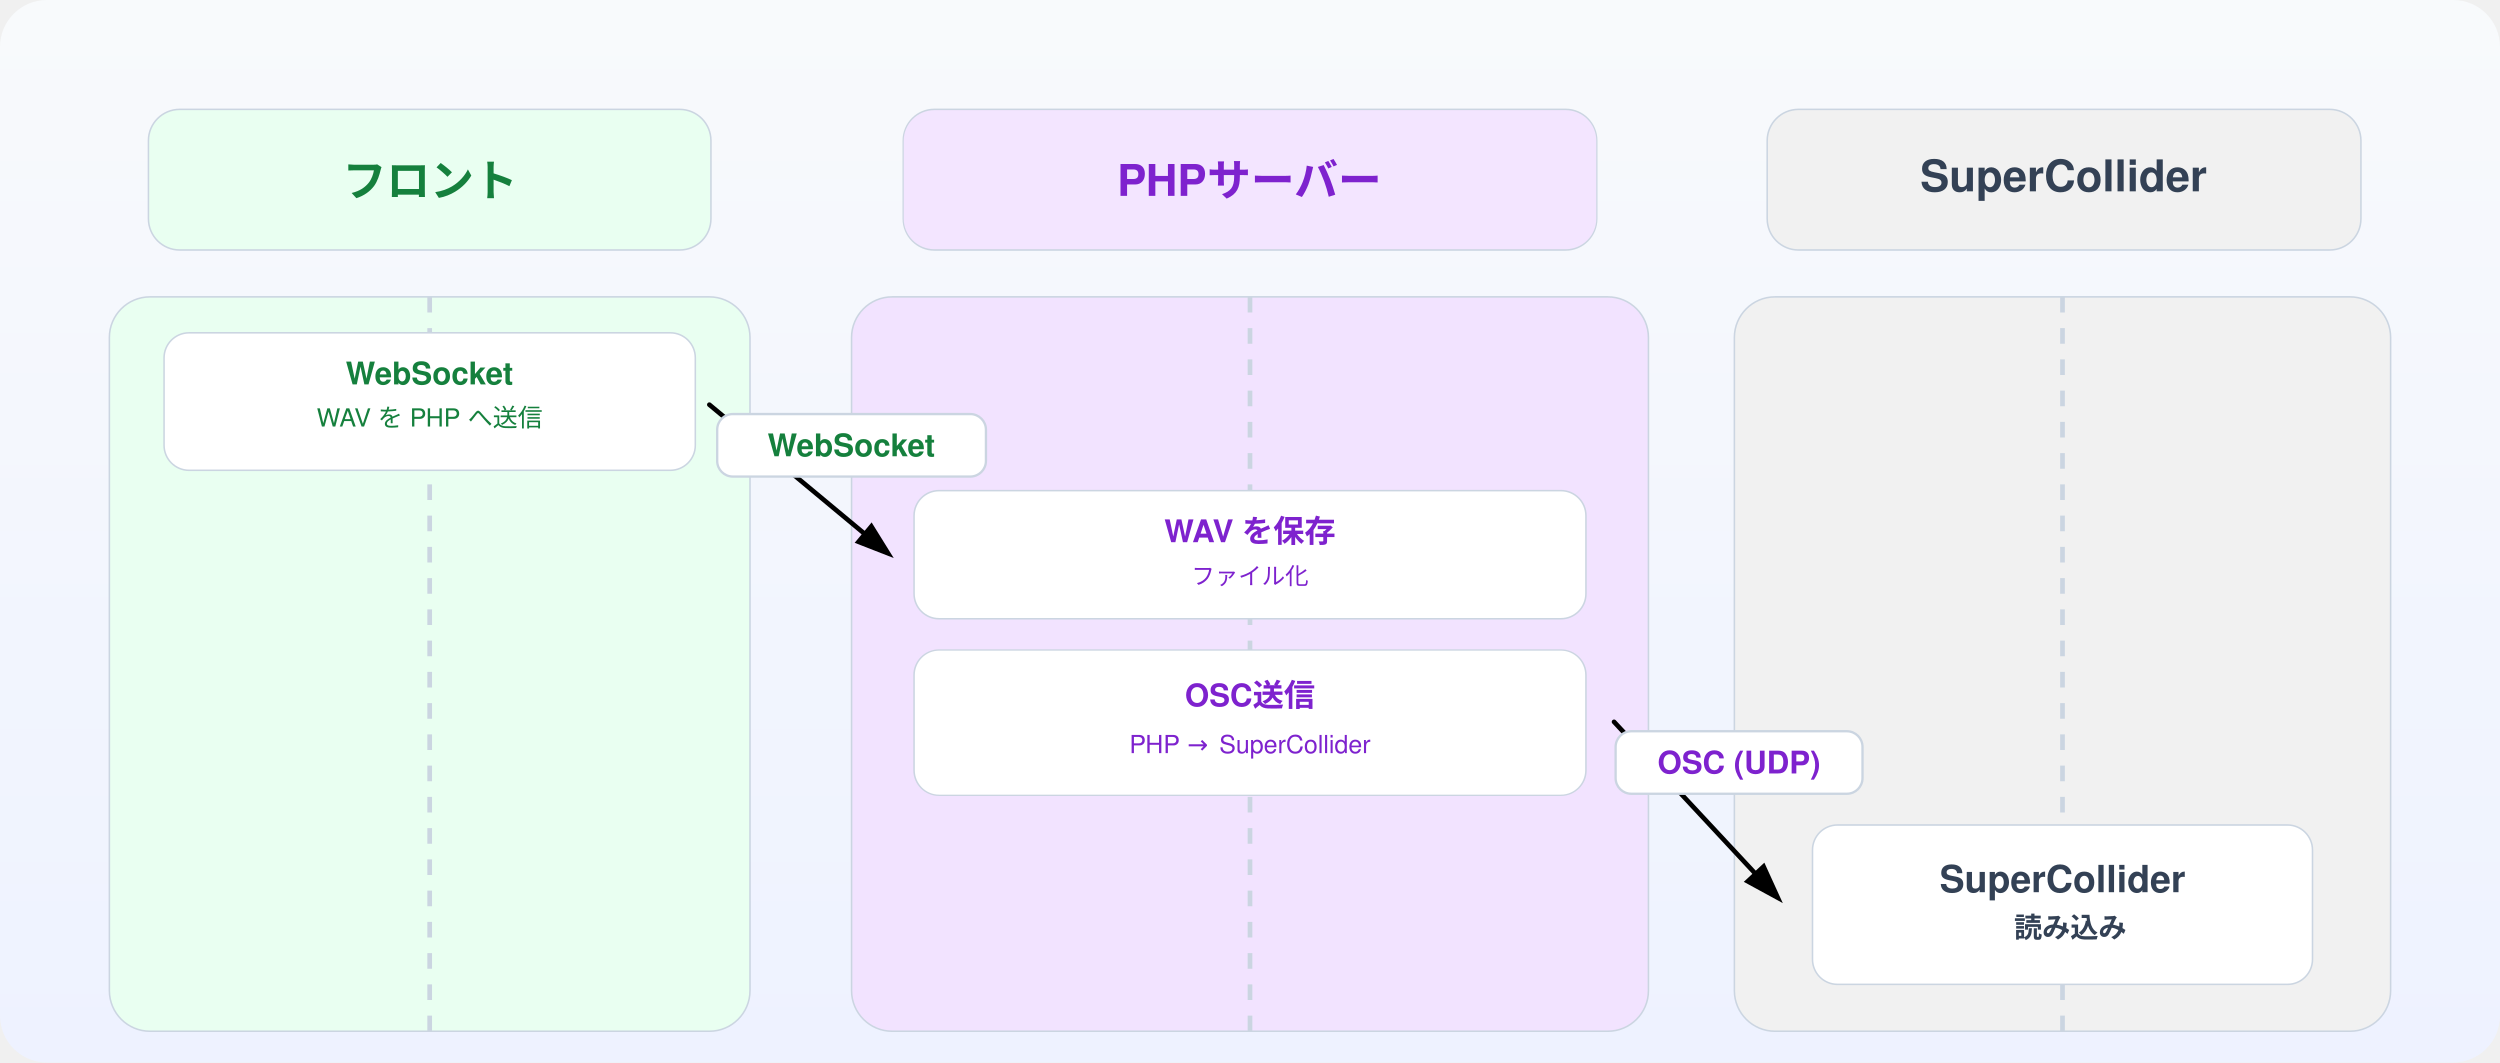
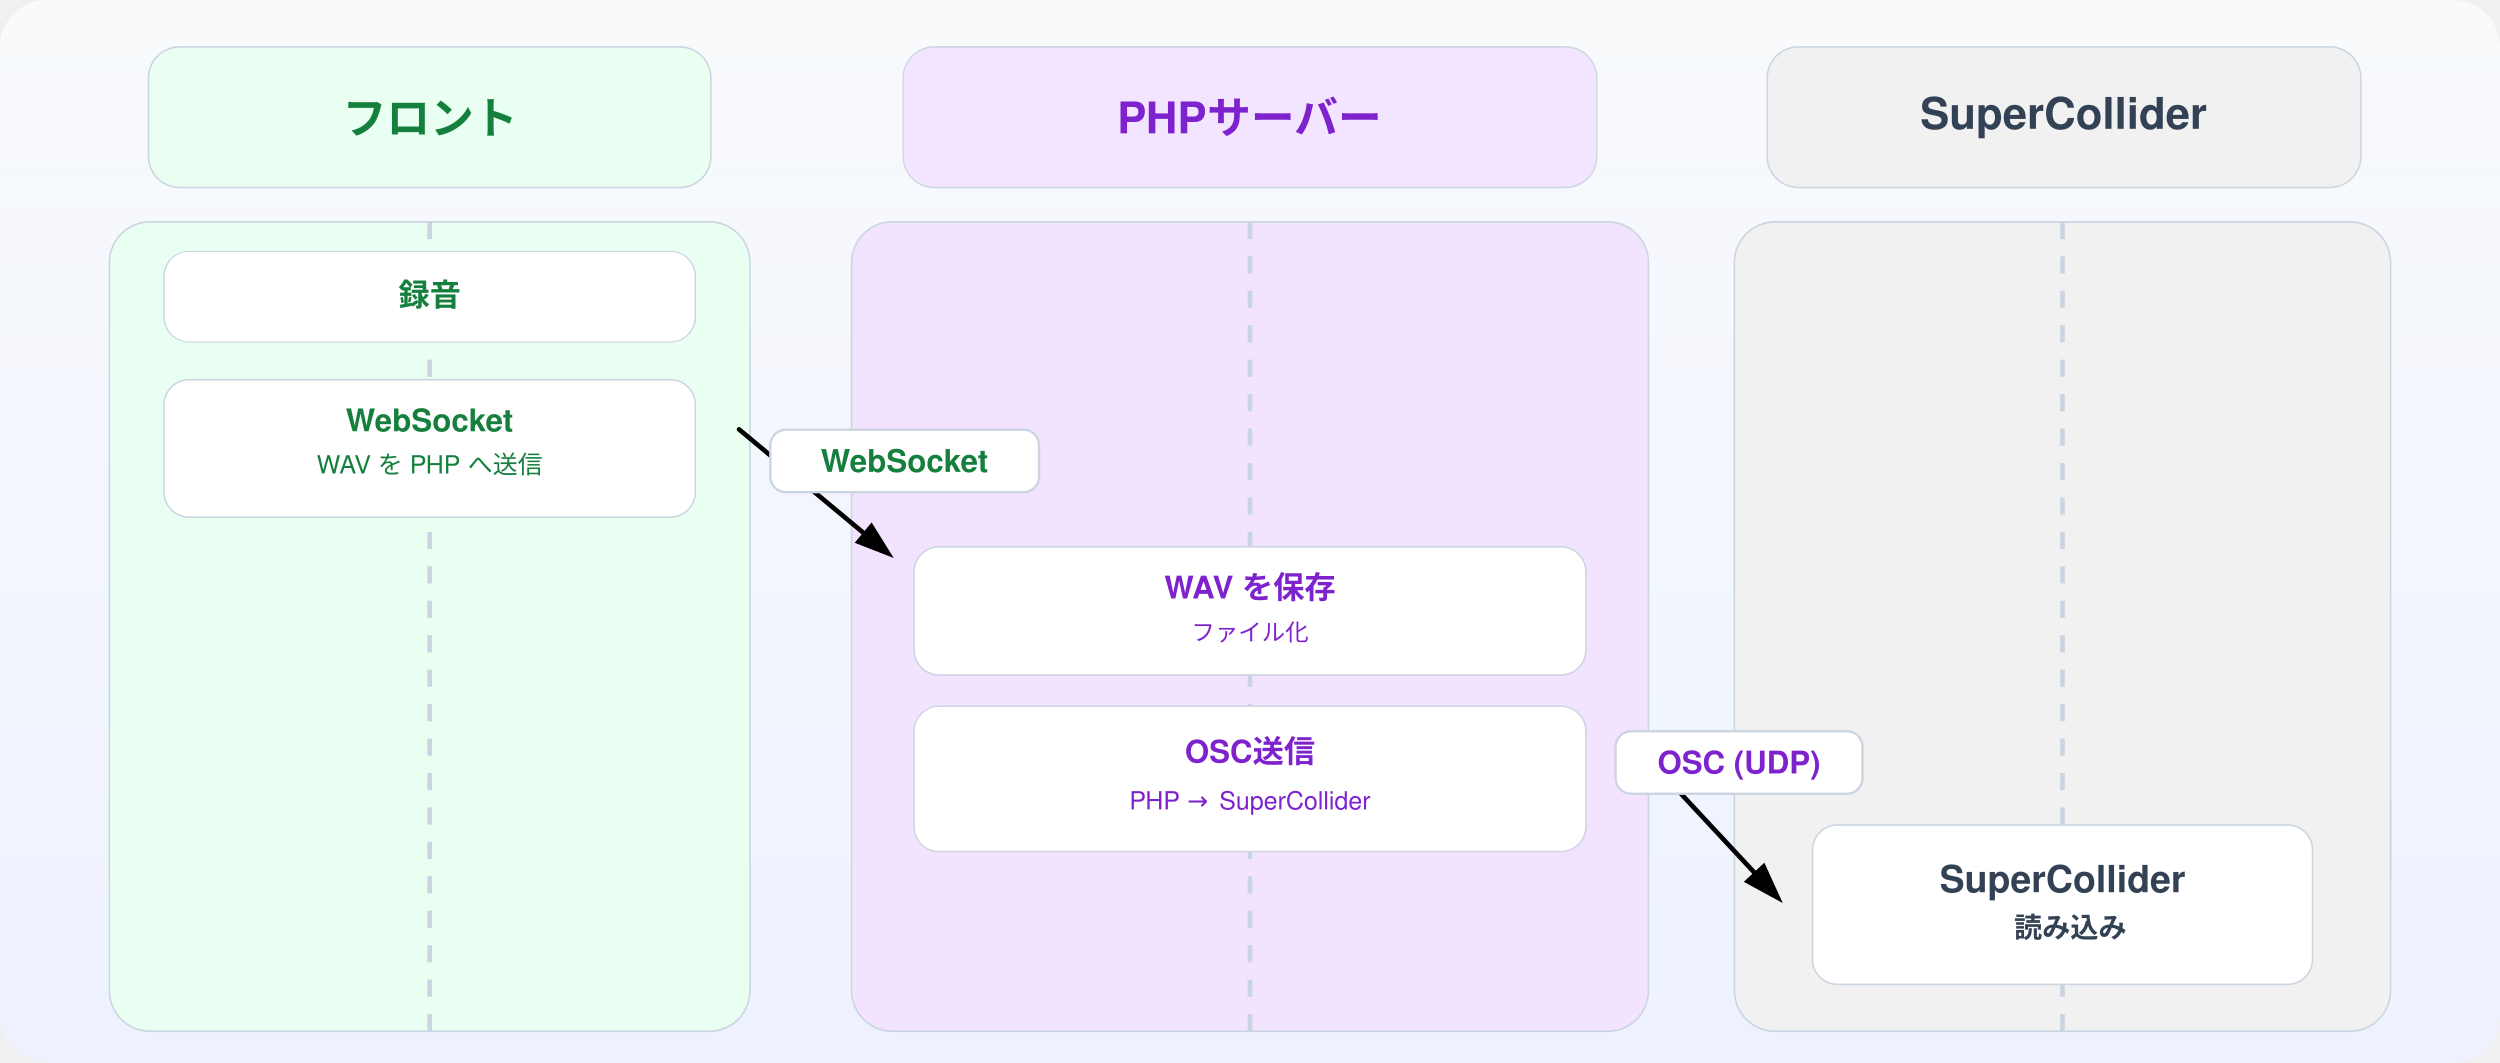
<svg xmlns="http://www.w3.org/2000/svg" width="100%" height="100%" viewBox="0 0 1600 680" version="1.1" xml:space="preserve" style="fill-rule:evenodd;clip-rule:evenodd;">
  <path d="M1600,30L1600,650C1600,666.557 1586.557,680 1570,680L30,680C13.443,680 0,666.557 0,650L0,30C0,13.443 13.443,0 30,0L1570,0C1586.557,0 1600,13.443 1600,30Z" style="fill:url(#_Linear1);" />
  <g>
-     <g transform="matrix(1,0,0,1,15,0)">
+     <g transform="matrix(1,0,0,1,15,-40)">
      <path d="M440,90L440,140C440,151.038 431.038,160 420,160L100,160C88.962,160 80,151.038 80,140L80,90C80,78.962 88.962,70 100,70L420,70C431.038,70 440,78.962 440,90Z" style="fill:rgb(233,255,241);stroke:rgb(203,213,225);stroke-width:1px;" />
    </g>
-     <g transform="matrix(0.792857,0,0,1,165.7143,0)">
+     <g transform="matrix(0.792857,0,0,1,165.7143,-40)">
      <path d="M1080,90L1080,140C1080,151.038 1068.697,160 1054.775,160L545.225,160C531.303,160 520,151.038 520,140L520,90C520,78.962 531.303,70 545.225,70L1054.775,70C1068.697,70 1080,78.962 1080,90Z" style="fill:rgb(243,229,255);stroke:rgb(203,213,225);stroke-width:1px;" />
    </g>
-     <g transform="matrix(1,0,0,1,-9,0)">
+     <g transform="matrix(1,0,0,1,-9,-40)">
      <path d="M1520,90L1520,140C1520,151.038 1511.038,160 1500,160L1160,160C1148.962,160 1140,151.038 1140,140L1140,90C1140,78.962 1148.962,70 1160,70L1500,70C1511.038,70 1520,78.962 1520,90Z" style="fill:rgb(241,241,241);stroke:rgb(203,213,225);stroke-width:1px;" />
    </g>
  </g>
-   <g transform="matrix(1,0,0,1,275.28,125.598)">
+   <g transform="matrix(1,0,0,1,275.28,85.598)">
    <text x="-56px" y="0px" style="font-family:'HiraginoSans-W7', 'Hiragino Sans', sans-serif;font-weight:700;font-size:28px;fill:rgb(21,128,61);">フロント</text>
  </g>
-   <g transform="matrix(1,0,0,1,799.7817,125.346)">
+   <g transform="matrix(1,0,0,1,799.7817,85.346)">
    <text x="-84.786px" y="0px" style="font-family:'Helvetica-Bold', 'Helvetica';font-weight:700;font-size:28px;fill:rgb(126,34,206);">PHP</text>
    <text x="-27.214px" y="0px" style="font-family:'HiraginoSans-W7', 'Hiragino Sans', sans-serif;font-weight:700;font-size:28px;fill:rgb(126,34,206);">サーバー</text>
  </g>
-   <g transform="matrix(1,0,0,1,1320.651,122.4375)">
+   <g transform="matrix(1,0,0,1,1320.651,82.4375)">
    <text x="-91.793px" y="0px" style="font-family:'Helvetica-Bold', 'Helvetica';font-weight:700;font-size:28px;fill:rgb(51,65,85);">SuperCollider</text>
  </g>
  <g>
-     <path d="M480,216L480,634C480,648.35 468.35,660 454,660L96,660C81.65,660 70,648.35 70,634L70,216C70,201.65 81.65,190 96,190L454,190C468.35,190 480,201.65 480,216Z" style="fill:rgb(233,255,241);stroke:rgb(203,213,225);stroke-width:1px;" />
-     <path d="M1055,216L1055,634C1055,648.35 1043.35,660 1029,660L571,660C556.65,660 545,648.35 545,634L545,216C545,201.65 556.65,190 571,190L1029,190C1043.35,190 1055,201.65 1055,216Z" style="fill:rgb(242,227,255);stroke:rgb(203,213,225);stroke-width:1px;" />
-     <path d="M1530,216L1530,634C1530,648.35 1518.35,660 1504,660L1136,660C1121.65,660 1110,648.35 1110,634L1110,216C1110,201.65 1121.65,190 1136,190L1504,190C1518.35,190 1530,201.65 1530,216Z" style="fill:rgb(241,241,241);stroke:rgb(203,213,225);stroke-width:1px;" />
-     <g transform="matrix(1.026151,0.021754,0.021754,1.018096,-17.50706,-14.56339)">
-       <g transform="matrix(0.974957,-0.020832,-0.020832,0.98267,16.76523,13.9463)">
+     <g transform="matrix(1,0,0,1.102128,0,-67.40426)">
+       <path d="M480,213.591L480,636.409C480,649.429 468.35,660 454,660L96,660C81.65,660 70,649.429 70,636.409L70,213.591C70,200.571 81.65,190 96,190L454,190C468.35,190 480,200.571 480,213.591Z" style="fill:rgb(233,255,241);stroke:rgb(203,213,225);stroke-width:1px;" />
+     </g>
+     <g transform="matrix(1,0,0,1.102128,0,-67.40426)">
+       <path d="M1055,213.591L1055,636.409C1055,649.429 1043.35,660 1029,660L571,660C556.65,660 545,649.429 545,636.409L545,213.591C545,200.571 556.65,190 571,190L1029,190C1043.35,190 1055,200.571 1055,213.591Z" style="fill:rgb(242,227,255);stroke:rgb(203,213,225);stroke-width:1px;" />
+     </g>
+     <g transform="matrix(1,0,0,1.102128,0,-67.40426)">
+       <path d="M1530,213.591L1530,636.409C1530,649.429 1518.35,660 1504,660L1136,660C1121.65,660 1110,649.429 1110,636.409L1110,213.591C1110,200.571 1121.65,190 1136,190L1504,190C1518.35,190 1530,200.571 1530,213.591Z" style="fill:rgb(241,241,241);stroke:rgb(203,213,225);stroke-width:1px;" />
+     </g>
+     <g transform="matrix(0.926776,-0.060912,-0.060912,0.94933,68.01976,56.58281)">
+       <g transform="matrix(1.083579,0.069526,0.069526,1.057835,-77.63872,-64.58442)">
        <path d="M557.842,334.332L572,357.159L546.977,347.393L557.842,334.332Z" />
-         <path d="M454,259C454,259 524.228,317.42 556.327,344.122" style="fill:none;stroke:black;stroke-width:3px;stroke-linecap:round;stroke-linejoin:round;stroke-miterlimit:1.5;" />
+         <path d="M473,274.805C473,274.805 528.417,320.904 556.327,344.122" style="fill:none;stroke:black;stroke-width:3px;stroke-linecap:round;stroke-linejoin:round;stroke-miterlimit:1.5;" />
      </g>
    </g>
  </g>
-   <path d="M275,190L275,660" style="fill:none;fill-rule:nonzero;stroke:rgb(203,213,225);stroke-width:3px;stroke-dasharray:10,10;" />
-   <path d="M800,190L800,660" style="fill:none;fill-rule:nonzero;stroke:rgb(203,213,225);stroke-width:3px;stroke-dasharray:10,10;" />
-   <path d="M1320,190L1320,660" style="fill:none;fill-rule:nonzero;stroke:rgb(203,213,225);stroke-width:3px;stroke-dasharray:10,10;" />
+   <g transform="matrix(1,0,0,1.102128,0,-67.40426)">
+     <path d="M275,190L275,660" style="fill:none;fill-rule:nonzero;stroke:rgb(203,213,225);stroke-width:3px;stroke-dasharray:10,10;" />
+   </g>
+   <g transform="matrix(1,0,0,1.102128,0,-67.40426)">
+     <path d="M800,190L800,660" style="fill:none;fill-rule:nonzero;stroke:rgb(203,213,225);stroke-width:3px;stroke-dasharray:10,10;" />
+   </g>
+   <g transform="matrix(1,0,0,1.102128,0,-67.40426)">
+     <path d="M1320,190L1320,660" style="fill:none;fill-rule:nonzero;stroke:rgb(203,213,225);stroke-width:3px;stroke-dasharray:10,10;" />
+   </g>
  <g>
-     <g transform="matrix(1,0,0,1,0,-297)">
+     <g transform="matrix(1,0,0,1,0,-267)">
      <path d="M445,526L445,582C445,590.831 437.831,598 429,598L121,598C112.169,598 105,590.831 105,582L105,526C105,517.169 112.169,510 121,510L429,510C437.831,510 445,517.169 445,526Z" style="fill:white;stroke:rgb(203,213,225);stroke-width:1px;" />
    </g>
-     <g transform="matrix(1,0,0,1,275,246)">
+     <g transform="matrix(1,0,0,0.659091,0,-175.2842)">
+       <path d="M445,534.276L445,573.724C445,587.122 437.831,598 429,598L121,598C112.169,598 105,587.122 105,573.724L105,534.276C105,520.878 112.169,510 121,510L429,510C437.831,510 445,520.878 445,534.276Z" style="fill:white;stroke:rgb(203,213,225);stroke-width:1px;" />
+     </g>
+     <g transform="matrix(1,0,0,1,275,276)">
      <text x="-53.726px" y="0px" style="font-family:'Helvetica-Bold', 'Helvetica';font-weight:700;font-size:20px;fill:rgb(21,128,61);">W<tspan x="-35.2px -24.077px " y="0px 0px ">eb</tspan>Socket</text>
    </g>
-     <g transform="matrix(1,0,0,1,275,273)">
+     <g transform="matrix(1,0,0,1,275,195.8522)">
+       <text x="-20px" y="0px" style="font-family:'HiraginoSans-W7', 'Hiragino Sans', sans-serif;font-weight:700;font-size:20px;fill:rgb(21,128,61);">録音</text>
+     </g>
+     <g transform="matrix(1,0,0,1,275,303)">
      <text x="-72.316px" y="0px" style="font-family:'Helvetica';font-size:16px;fill:rgb(21,128,61);">W<tspan x="-57.801px -48.309px " y="0px 0px ">AV</tspan>
      </text>
      <text x="-33.191px" y="0px" style="font-family:'HiraginoSans-W4', 'Hiragino Sans', sans-serif;font-size:16px;fill:rgb(21,128,61);">を</text>
      <text x="-12.746px" y="0px" style="font-family:'Helvetica';font-size:16px;fill:rgb(21,128,61);">PHP</text>
      <text x="24.316px" y="0px" style="font-family:'HiraginoSans-W4', 'Hiragino Sans', sans-serif;font-size:16px;fill:rgb(21,128,61);">へ送信</text>
    </g>
  </g>
  <g>
-     <g transform="matrix(1,0,0,1,0,-11)">
+     <g transform="matrix(1,0,0,1,0,25)">
      <path d="M1015,341L1015,391C1015,399.831 1007.831,407 999,407L601,407C592.169,407 585,399.831 585,391L585,341C585,332.169 592.169,325 601,325L999,325C1007.831,325 1015,332.169 1015,341Z" style="fill:white;stroke:rgb(203,213,225);stroke-width:1px;" />
    </g>
-     <g transform="matrix(1,0,0,1,800,347)">
+     <g transform="matrix(1,0,0,1,800,383)">
      <text x="-54.824px" y="0px" style="font-family:'Helvetica-Bold', 'Helvetica';font-weight:700;font-size:20px;fill:rgb(126,34,206);">W<tspan x="-37.041px -24.072px " y="0px 0px ">AV</tspan>
      </text>
      <text x="-5.176px" y="0px" style="font-family:'HiraginoSans-W7', 'Hiragino Sans', sans-serif;font-weight:700;font-size:20px;fill:rgb(126,34,206);">を保存</text>
    </g>
-     <g transform="matrix(1,0,0,1,800,374)">
+     <g transform="matrix(1,0,0,1,800,410)">
      <text x="-37.5px" y="0px" style="font-family:'HiraginoSans-W4', 'Hiragino Sans', sans-serif;font-size:15px;fill:rgb(126,34,206);">ファイル化</text>
    </g>
-     <g transform="matrix(1,0,0,0.861111,0,-12.83333)">
+     <g transform="matrix(1,0,0,0.861111,0,23.16667)">
      <path d="M1015,516.581L1015,587.419C1015,597.674 1007.831,606 999,606L601,606C592.169,606 585,597.674 585,587.419L585,516.581C585,506.326 592.169,498 601,498L999,498C1007.831,498 1015,506.326 1015,516.581Z" style="fill:white;stroke:rgb(203,213,225);stroke-width:1px;" />
    </g>
-     <g transform="matrix(1,0,0,1,800,452)">
+     <g transform="matrix(1,0,0,1,800,488)">
      <text x="-41.67px" y="0px" style="font-family:'Helvetica-Bold', 'Helvetica';font-weight:700;font-size:20px;fill:rgb(126,34,206);">OSC</text>
      <text x="1.67px" y="0px" style="font-family:'HiraginoSans-W7', 'Hiragino Sans', sans-serif;font-weight:700;font-size:20px;fill:rgb(126,34,206);">送信</text>
    </g>
-     <g transform="matrix(1,0,0,1,800,482)">
+     <g transform="matrix(1,0,0,1,800,518)">
      <text x="-77.223px" y="0px" style="font-family:'Helvetica';font-size:16px;fill:rgb(126,34,206);">PHP</text>
      <text x="-40.16px" y="0px" style="font-family:'HiraginoSans-W4', 'Hiragino Sans', sans-serif;font-size:16px;fill:rgb(126,34,206);">→</text>
      <text x="-19.715px" y="0px" style="font-family:'Helvetica';font-size:16px;fill:rgb(126,34,206);">SuperCollider</text>
    </g>
  </g>
  <g>
    <g transform="matrix(1,0,0,1,0,188)">
      <path d="M1480,356L1480,426C1480,434.831 1472.831,442 1464,442L1176,442C1167.169,442 1160,434.831 1160,426L1160,356C1160,347.169 1167.169,340 1176,340L1464,340C1472.831,340 1480,347.169 1480,356Z" style="fill:white;stroke:rgb(203,213,225);stroke-width:1px;" />
    </g>
    <g transform="matrix(1,0,0,1,1320,571)">
      <text x="-78.68px" y="0px" style="font-family:'Helvetica-Bold', 'Helvetica';font-weight:700;font-size:24px;fill:rgb(51,65,85);">SuperCollider</text>
    </g>
    <g transform="matrix(1,0,0,1,1320,600)">
      <text x="-30.999px" y="0px" style="font-family:'HiraginoSans-W7', 'Hiragino Sans', sans-serif;font-weight:700;font-size:18px;fill:rgb(51,65,85);">読み込み</text>
    </g>
  </g>
  <g>
-     <g transform="matrix(1,0,0,1,34,-141)">
+     <g transform="matrix(1,0,0,1,68,-131)">
      <path d="M597,416L597,436C597,441.519 592.519,446 587,446L435,446C429.481,446 425,441.519 425,436L425,416C425,410.481 429.481,406 435,406L587,406C592.519,406 597,410.481 597,416Z" style="fill:white;stroke:rgb(203,213,225);stroke-width:1.5px;stroke-linecap:round;" />
    </g>
-     <g transform="matrix(1,0,0,1,545,292)">
+     <g transform="matrix(1,0,0,1,579,302)">
      <text x="-53.726px" y="0px" style="font-family:'Helvetica-Bold', 'Helvetica';font-weight:700;font-size:20px;fill:rgb(21,128,61);">W<tspan x="-35.2px -24.077px " y="0px 0px ">eb</tspan>Socket</text>
    </g>
-     <path d="M1129.189,552.106L1141,578L1116.015,564.372L1129.189,552.106Z" />
-     <path d="M1033,462C1033,462 1096.734,530.455 1126.281,562.191" style="fill:none;stroke:black;stroke-width:3px;stroke-linecap:round;stroke-linejoin:round;stroke-miterlimit:1.5;" />
+     <g transform="matrix(0.899929,-0.107484,-0.107484,0.884554,176.3072,189.367)">
+       <g transform="matrix(1.127564,0.137013,0.137013,1.147162,-224.7433,-241.391)">
+         <path d="M1129.189,552.106L1141,578L1116.015,564.372L1129.189,552.106Z" />
+         <path d="M1056.276,487C1056.276,487 1102.017,536.13 1126.281,562.191" style="fill:none;stroke:black;stroke-width:3px;stroke-linecap:round;stroke-linejoin:round;stroke-miterlimit:1.5;" />
+       </g>
+     </g>
    <g transform="matrix(1,0,0,1,34,18)">
      <path d="M1158,460L1158,480C1158,485.519 1153.519,490 1148,490L1010,490C1004.481,490 1000,485.519 1000,480L1000,460C1000,454.481 1004.481,450 1010,450L1148,450C1153.519,450 1158,454.481 1158,460Z" style="fill:white;stroke:rgb(203,213,225);stroke-width:1.5px;stroke-linecap:round;" />
    </g>
    <g transform="matrix(1,0,0,1,1113,495)">
      <text x="-52.222px" y="0px" style="font-family:'Helvetica-Bold', 'Helvetica';font-weight:700;font-size:20px;fill:rgb(126,34,206);">OSC (UDP)</text>
    </g>
  </g>
  <defs>
    <linearGradient id="_Linear1" x1="0" y1="0" x2="1" y2="0" gradientUnits="userSpaceOnUse" gradientTransform="matrix(0,680,-680,0,0,0)">
      <stop offset="0" style="stop-color:rgb(248,250,252);stop-opacity:1" />
      <stop offset="1" style="stop-color:rgb(238,242,255);stop-opacity:1" />
    </linearGradient>
  </defs>
</svg>
